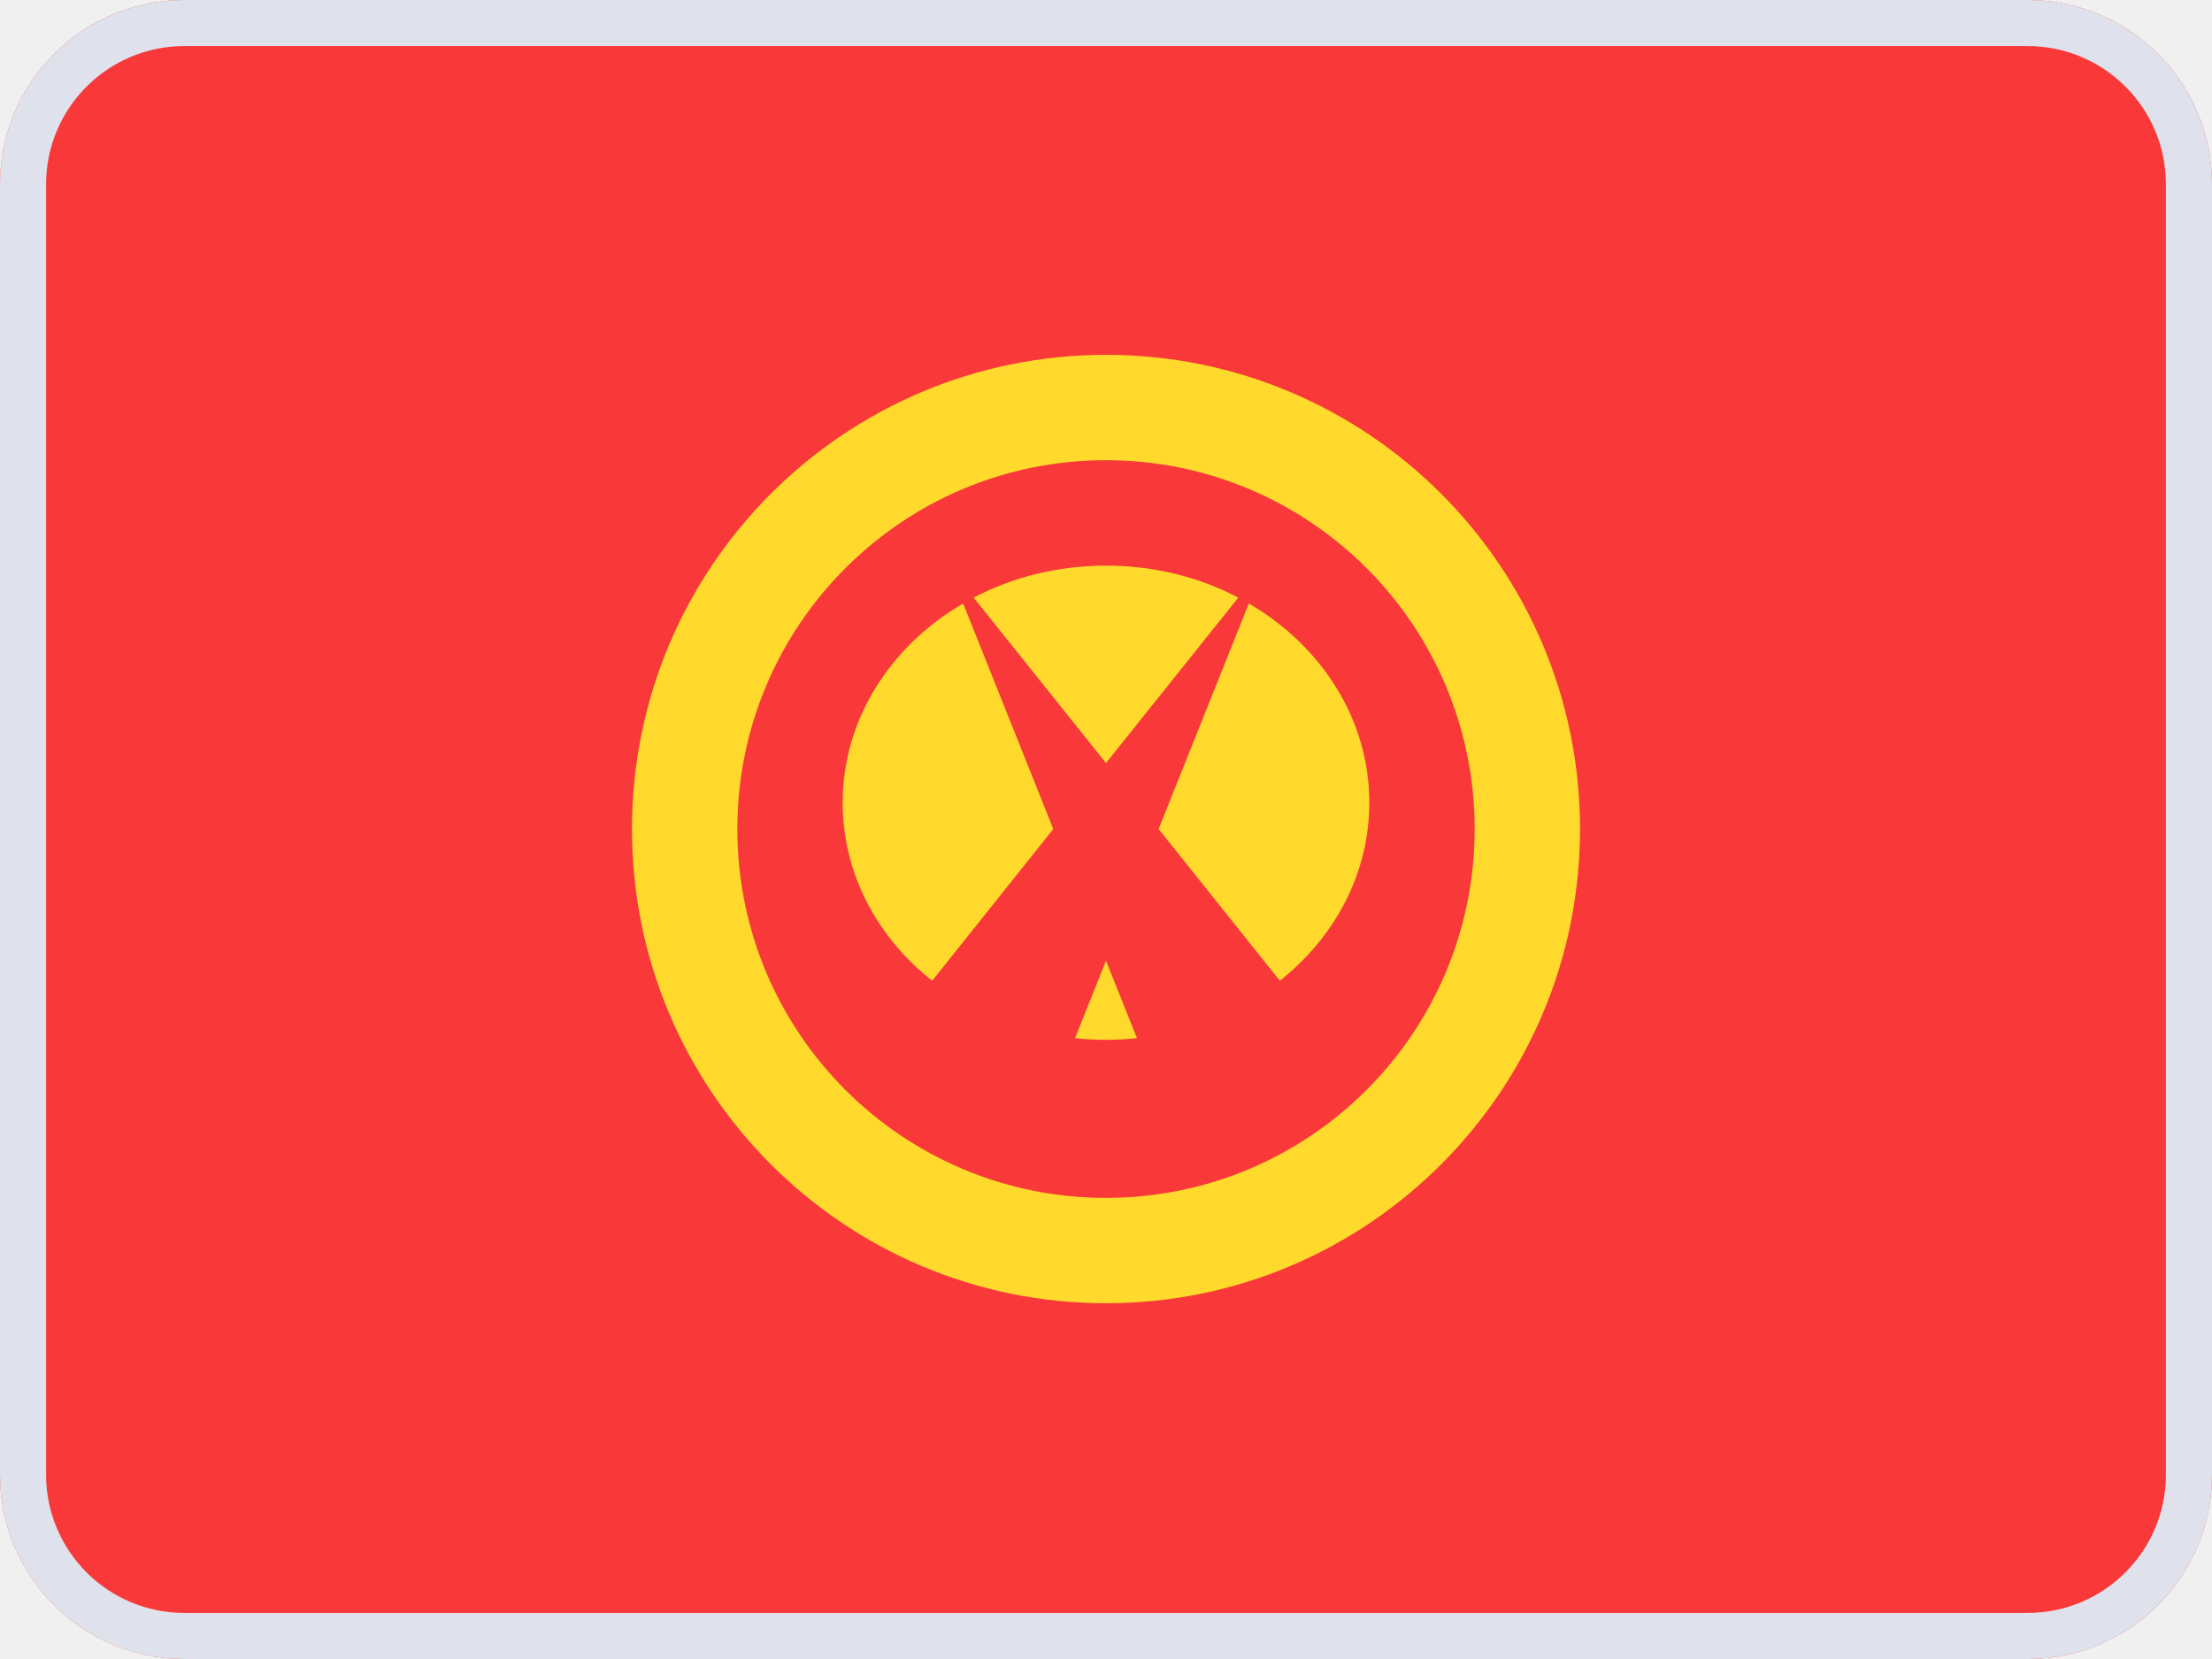
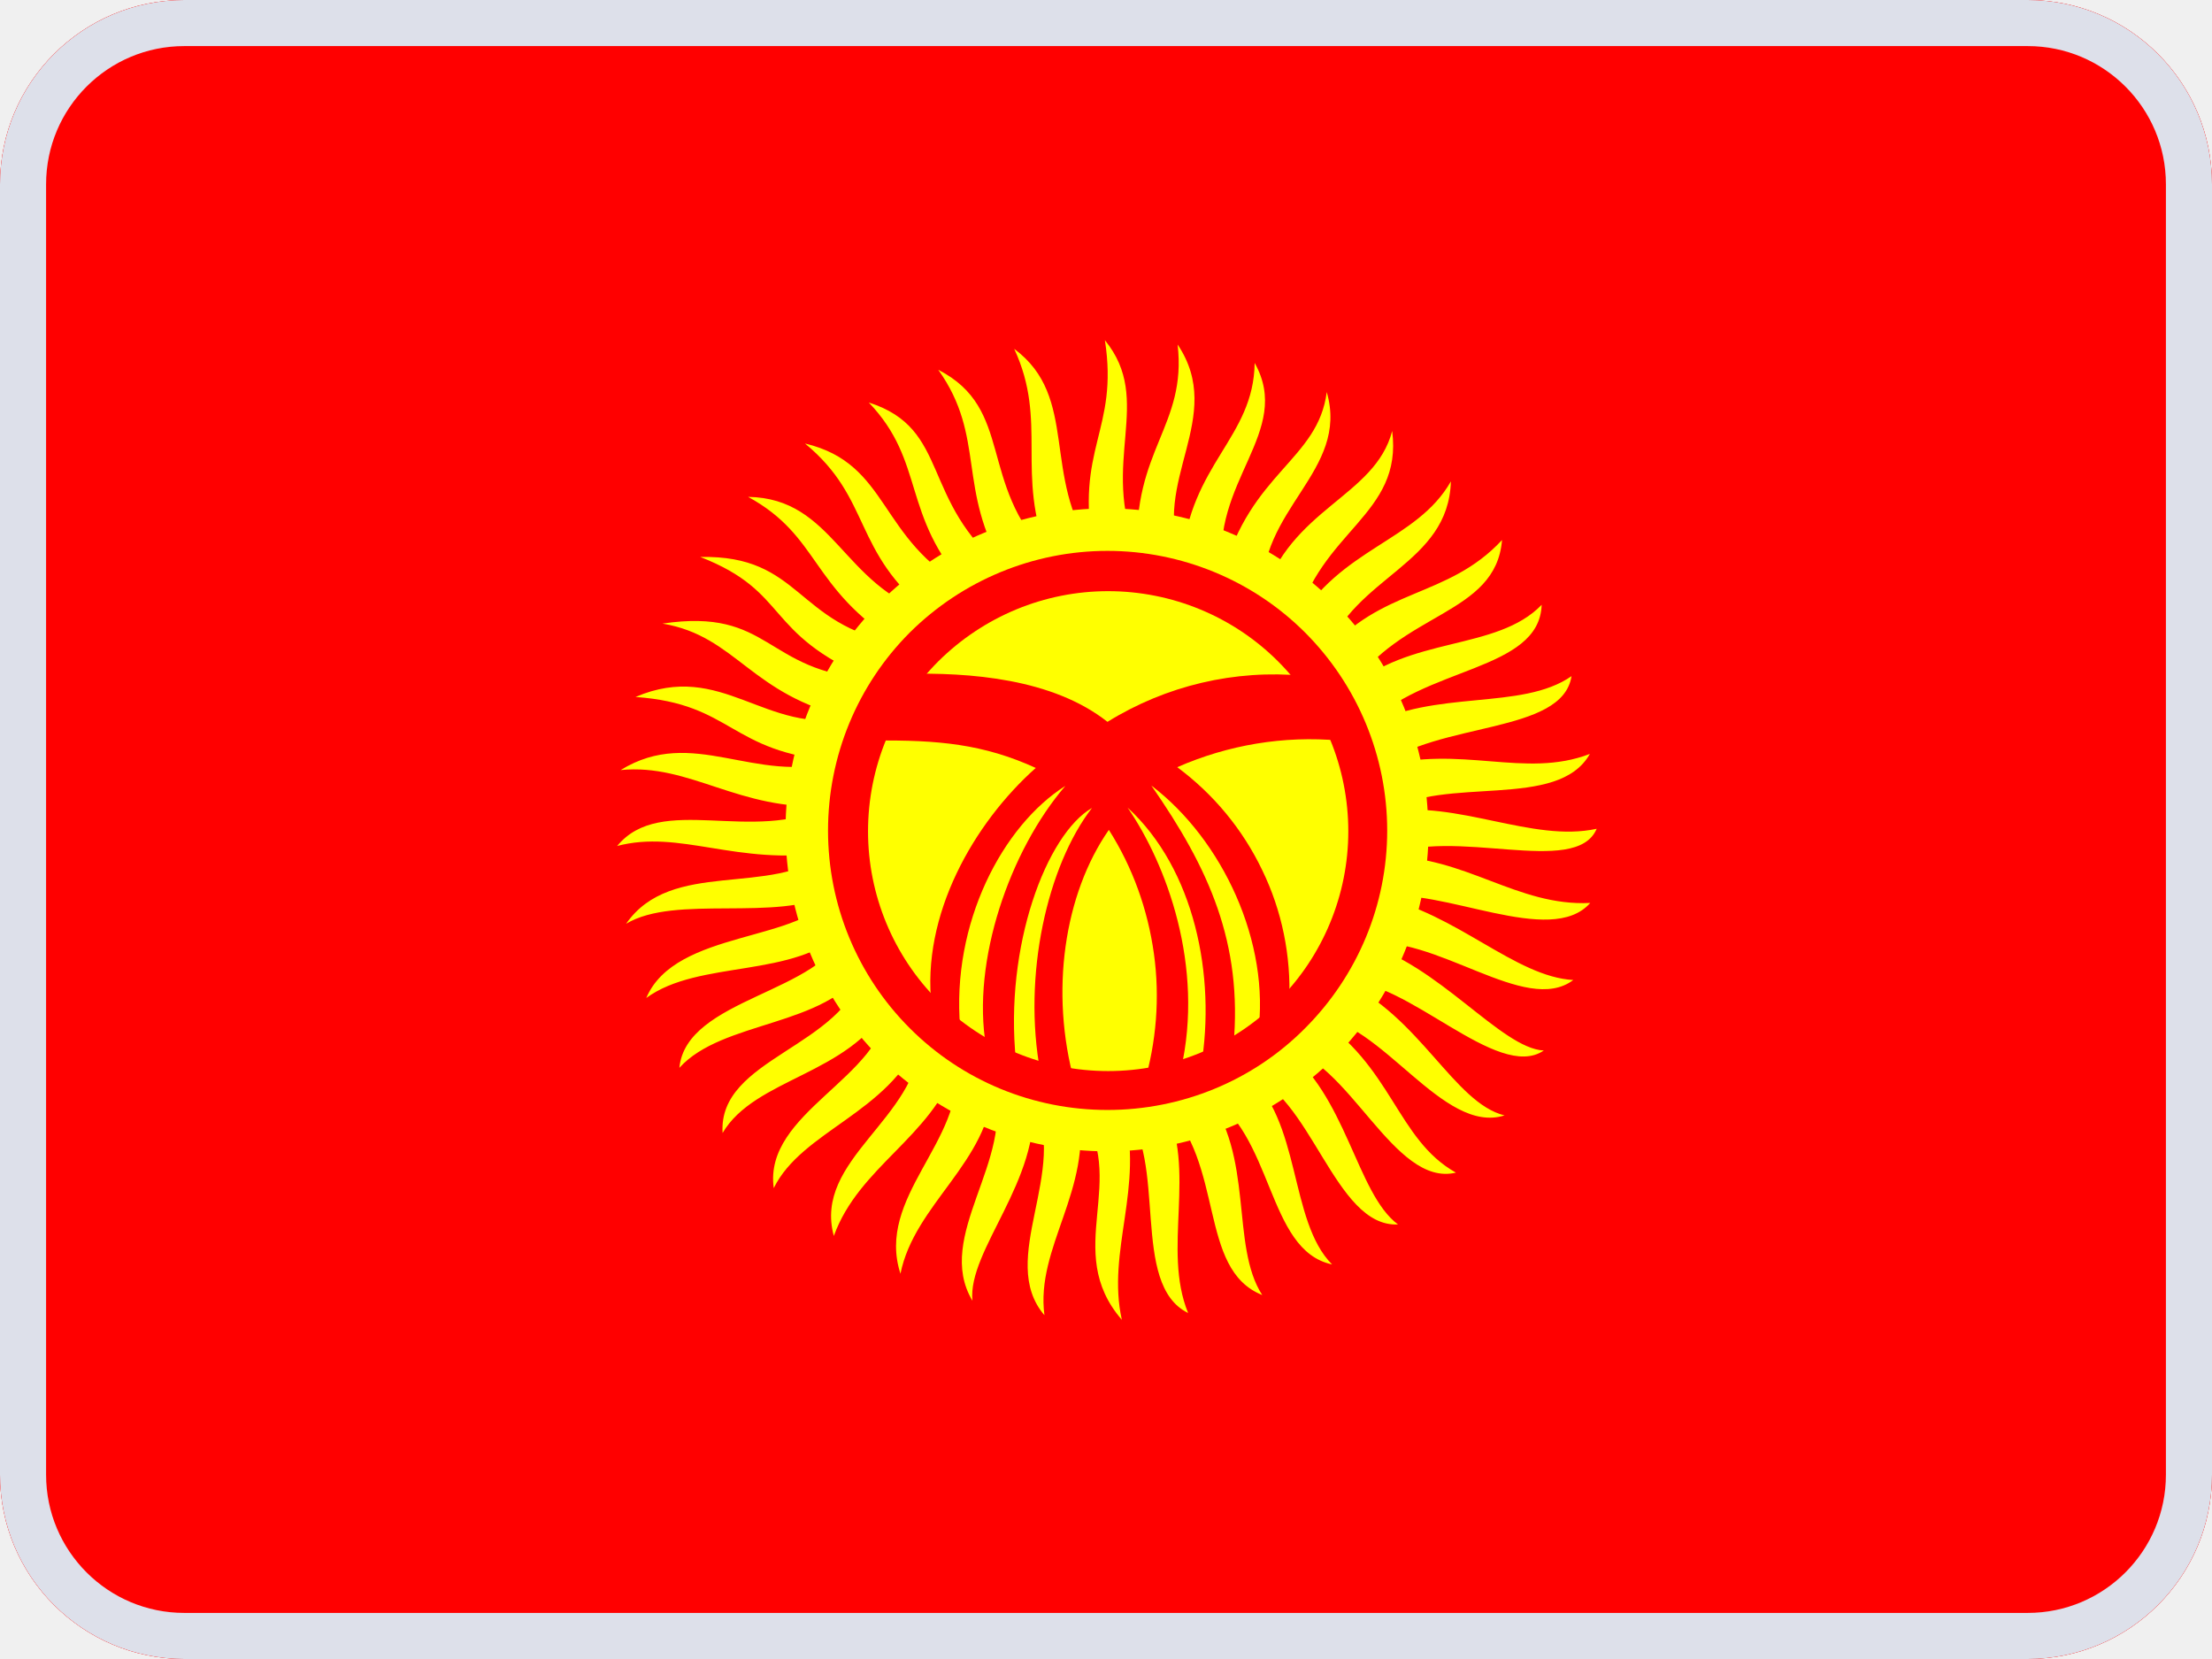
<svg xmlns="http://www.w3.org/2000/svg" width="24" height="18" viewBox="0 0 24 18" fill="none">
-   <g clip-path="url(#clip0_1202_3109)">
-     <rect width="24" height="18" fill="#F93939" />
-     <path fill-rule="evenodd" clip-rule="evenodd" d="M11.664 11.264C11.775 11.276 11.887 11.282 12 11.282C12.114 11.282 12.225 11.276 12.336 11.264L12 10.424L11.664 11.264ZM10.114 10.641C9.516 10.168 9.143 9.477 9.143 8.709C9.143 7.802 9.664 7.006 10.45 6.548L11.428 8.995L10.114 10.641ZM13.55 6.548C14.336 7.006 14.857 7.802 14.857 8.709C14.857 9.479 14.482 10.169 13.886 10.641L12.571 8.995L13.55 6.548ZM13.435 6.484C13.012 6.262 12.523 6.137 12 6.137C11.476 6.137 10.986 6.262 10.564 6.484L12 8.279L13.435 6.484Z" fill="#FFDA2C" />
-     <path fill-rule="evenodd" clip-rule="evenodd" d="M12 14.14C14.84 14.14 17.143 11.836 17.143 8.995C17.143 6.154 14.84 3.85 12 3.85C9.16 3.85 6.857 6.154 6.857 8.995C6.857 11.836 9.16 14.14 12 14.14ZM12 12.997C14.209 12.997 16 11.205 16 8.995C16 6.785 14.209 4.993 12 4.993C9.791 4.993 8 6.785 8 8.995C8 11.205 9.791 12.997 12 12.997Z" fill="#FFDA2C" />
+   <g clip-path="url(#clip0_1002_15)">
+     <g clip-path="url(#clip1_1002_15)">
+       <rect width="24" height="18" fill="#F93939" />
+       <path d="M24 0H0V18H24V0Z" fill="#FF0000" />
+       <path fill-rule="evenodd" clip-rule="evenodd" d="M6.695 9.18C7.172 8.598 8.168 9.164 8.98 8.746C8.016 8.801 7.492 8.281 6.734 8.355C7.52 7.871 8.191 8.516 9.07 8.258C7.906 8.16 7.957 7.637 6.895 7.562C7.836 7.16 8.301 7.977 9.227 7.789C8.137 7.543 7.996 6.902 7.188 6.766C8.367 6.59 8.289 7.285 9.445 7.367C8.273 6.867 8.578 6.426 7.598 6.043C8.699 6.02 8.625 6.781 9.742 6.98C8.785 6.375 8.902 5.82 8.117 5.391C9.051 5.406 9.137 6.359 10.09 6.656C9.242 5.984 9.465 5.414 8.734 4.812C9.66 5.031 9.523 5.855 10.492 6.379C9.773 5.586 10.047 5.016 9.426 4.367C10.32 4.652 9.977 5.434 10.902 6.18C10.375 5.305 10.703 4.746 10.18 4.012C11.008 4.438 10.605 5.238 11.375 6.031C11.012 5.137 11.375 4.582 11.004 3.785C11.715 4.312 11.293 5.168 11.867 5.984C11.656 4.859 12.141 4.676 11.988 3.691C12.527 4.352 11.926 5.012 12.34 5.988C12.289 4.879 12.879 4.621 12.777 3.738C13.309 4.531 12.477 5.223 12.824 6.074C12.914 5.027 13.602 4.754 13.613 3.938C14.035 4.688 13.121 5.227 13.27 6.223C13.566 5.125 14.301 4.992 14.395 4.254C14.645 5.117 13.641 5.52 13.699 6.484C14 5.508 14.918 5.395 15.105 4.676C15.223 5.59 14.32 5.754 14.062 6.77C14.539 5.941 15.371 5.875 15.742 5.223C15.715 6.129 14.695 6.246 14.383 7.094C14.969 6.375 15.707 6.496 16.297 5.859C16.23 6.68 15.195 6.633 14.645 7.48C15.277 6.895 16.238 7.07 16.727 6.562C16.703 7.289 15.43 7.23 14.828 7.883C15.566 7.473 16.508 7.715 17.051 7.336C16.953 7.969 15.609 7.824 14.965 8.32C15.852 8.074 16.539 8.453 17.25 8.18C16.902 8.797 15.684 8.406 15.035 8.809C15.809 8.676 16.625 9.145 17.324 8.992C17.098 9.527 15.758 8.957 15.039 9.293C15.898 9.285 16.457 9.836 17.254 9.797C16.824 10.285 15.648 9.617 14.961 9.73C15.801 9.906 16.438 10.598 17.07 10.633C16.547 11.027 15.578 10.121 14.785 10.234C15.602 10.453 16.285 11.375 16.75 11.398C16.246 11.742 15.254 10.605 14.574 10.648C15.402 11.02 15.777 11.969 16.324 12.102C15.652 12.316 14.992 11.074 14.27 11.027C15.105 11.555 15.152 12.363 15.797 12.723C15.117 12.887 14.637 11.484 13.922 11.367C14.609 11.867 14.715 12.949 15.168 13.285C14.477 13.32 14.227 11.855 13.52 11.645C14.125 12.148 13.98 13.246 14.453 13.719C13.734 13.566 13.828 12.289 13.078 11.859C13.617 12.539 13.344 13.508 13.695 14.051C12.992 13.77 13.297 12.625 12.633 11.977C12.992 12.703 12.605 13.547 12.891 14.246C12.254 13.934 12.68 12.578 12.191 12.043C12.418 12.879 12.004 13.57 12.172 14.32C11.516 13.562 12.27 12.801 11.703 12.031C11.852 12.914 11.234 13.531 11.332 14.27C10.812 13.664 11.613 12.699 11.207 11.934C11.293 12.805 10.496 13.566 10.551 14.113C10.129 13.41 11.02 12.582 10.777 11.785C10.73 12.613 9.922 13.062 9.77 13.82C9.5 12.988 10.461 12.387 10.375 11.566C10.102 12.344 9.32 12.656 9.047 13.41C8.82 12.578 9.961 12.141 9.988 11.27C9.637 12.082 8.703 12.266 8.395 12.891C8.281 12.066 9.582 11.695 9.633 10.914C9.211 11.664 8.191 11.695 7.84 12.293C7.789 11.473 9.16 11.371 9.375 10.508C8.957 11.148 7.84 11.066 7.371 11.586C7.445 10.824 8.934 10.777 9.172 10.09C8.617 10.625 7.59 10.406 7.012 10.828C7.332 10.074 8.73 10.234 9.043 9.691C8.426 10.012 7.332 9.699 6.793 10.023C7.285 9.312 8.367 9.738 8.984 9.25C7.984 9.395 7.383 8.996 6.691 9.18H6.695Z" fill="#FFFF00" />
+       <path fill-rule="evenodd" clip-rule="evenodd" d="M15.5 9.004C15.5 9.93 15.133 10.816 14.48 11.473C13.824 12.125 12.938 12.492 12.012 12.492C11.086 12.492 10.199 12.125 9.543 11.473C8.891 10.816 8.523 9.93 8.523 9.004C8.523 8.078 8.891 7.191 9.543 6.539C10.199 5.883 11.086 5.516 12.008 5.516C12.934 5.516 13.82 5.883 14.477 6.539C15.129 7.191 15.496 8.078 15.496 9.004H15.5Z" fill="#FFFF00" />
+       <path fill-rule="evenodd" clip-rule="evenodd" d="M15.051 9.012C15.051 9.816 14.73 10.586 14.16 11.156C13.594 11.727 12.82 12.043 12.016 12.043C11.211 12.043 10.441 11.727 9.871 11.156C9.301 10.586 8.984 9.816 8.984 9.012C8.984 8.207 9.301 7.434 9.871 6.863C10.441 6.297 11.211 5.977 12.016 5.977C12.82 5.977 13.594 6.297 14.16 6.863C14.73 7.434 15.051 8.207 15.051 9.012Z" fill="#FF0000" />
+       <path fill-rule="evenodd" clip-rule="evenodd" d="M14.629 9.02C14.629 9.707 14.355 10.371 13.867 10.859C13.379 11.348 12.715 11.621 12.023 11.621C11.332 11.621 10.672 11.348 10.18 10.859C9.691 10.371 9.418 9.707 9.418 9.02C9.418 8.328 9.691 7.664 10.18 7.176C10.672 6.688 11.332 6.414 12.023 6.414C12.715 6.414 13.379 6.688 13.867 7.176C14.355 7.664 14.629 8.328 14.629 9.02Z" fill="#FFFF00" />
+       <path fill-rule="evenodd" clip-rule="evenodd" d="M9.805 7.312C10.527 7.293 11.422 7.363 12.016 7.832C12.652 7.438 13.398 7.262 14.145 7.332L14.531 8.035C13.93 7.98 13.324 8.082 12.773 8.324C13.168 8.617 13.484 9 13.695 9.441C13.91 9.883 14.008 10.371 13.988 10.859C13.895 10.98 13.742 11.109 13.648 11.23C13.789 10.227 13.262 9.109 12.492 8.523C13.117 9.422 13.484 10.23 13.383 11.348L13.031 11.574C13.195 10.59 12.961 9.43 12.234 8.762C12.656 9.375 13.07 10.484 12.812 11.609C12.699 11.645 12.523 11.738 12.41 11.77C12.547 11.309 12.586 10.824 12.52 10.348C12.453 9.867 12.289 9.41 12.031 9.004C11.547 9.699 11.387 10.762 11.66 11.746C11.527 11.711 11.426 11.668 11.289 11.637C11.09 10.582 11.367 9.387 11.848 8.766C11.355 9.051 10.895 10.266 11.023 11.508L10.699 11.355C10.539 10.43 10.957 9.227 11.559 8.527C10.879 8.957 10.32 10.016 10.418 11.152C10.312 11.059 10.215 11.016 10.109 10.918C9.992 9.93 10.566 8.93 11.238 8.332C10.672 8.074 10.184 8.027 9.48 8.035C9.59 7.809 9.691 7.543 9.805 7.309V7.312Z" fill="#FF0000" />
+     </g>
  </g>
-   <rect x="0.25" y="0.25" width="23.5" height="17.5" rx="1.75" stroke="#DFE2EC" stroke-width="0.5" style="fill-opacity:0" />
+   <rect x="0.25" y="0.25" width="23.5" height="17.5" rx="1.75" stroke="#DDE0EA" stroke-width="0.5" style="fill-opacity:0" />
  <defs>
-     <clipPath id="clip0_1202_3109">
+     <clipPath id="clip0_1002_15">
      <rect width="24" height="18" rx="2" fill="white" />
+     </clipPath>
+     <clipPath id="clip1_1002_15">
+       <rect width="24" height="18" fill="white" />
    </clipPath>
  </defs>
</svg>
